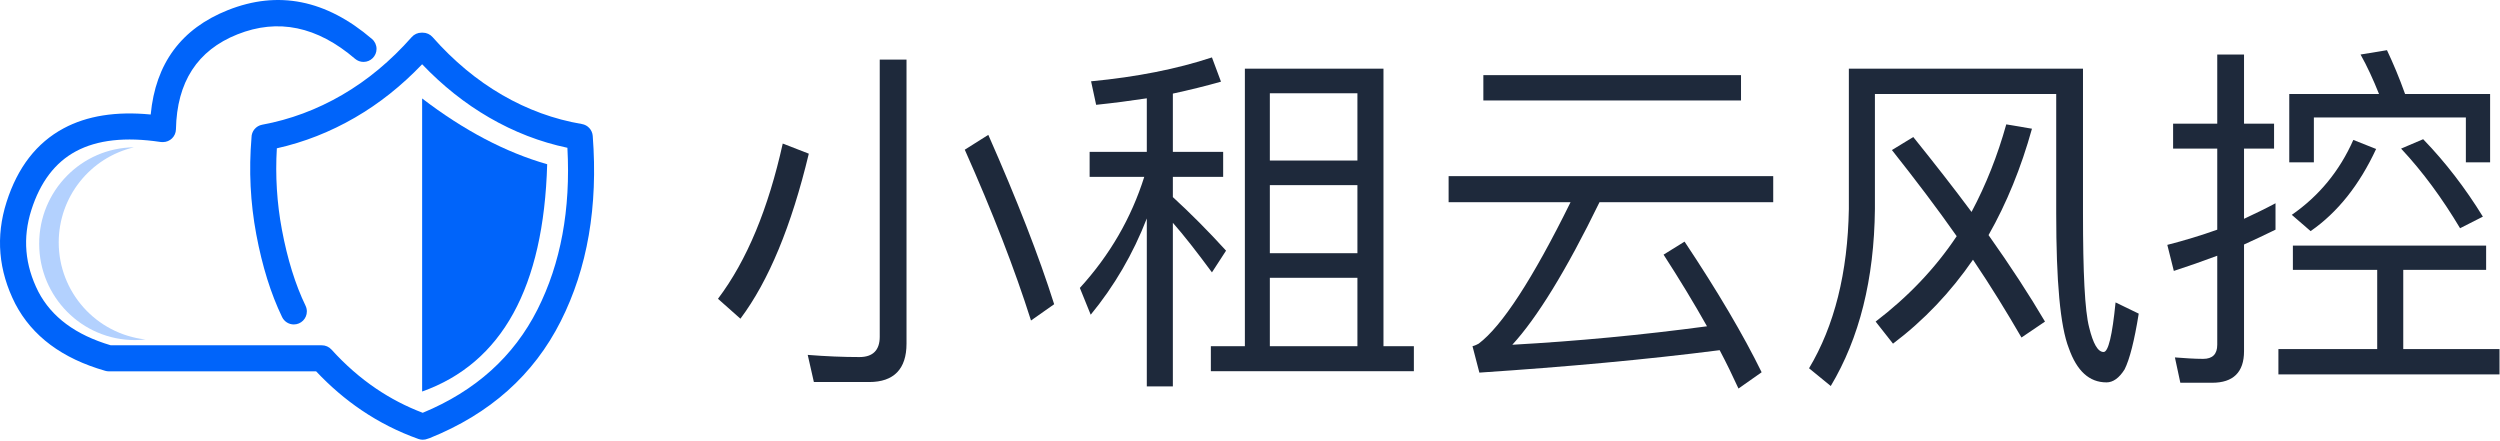
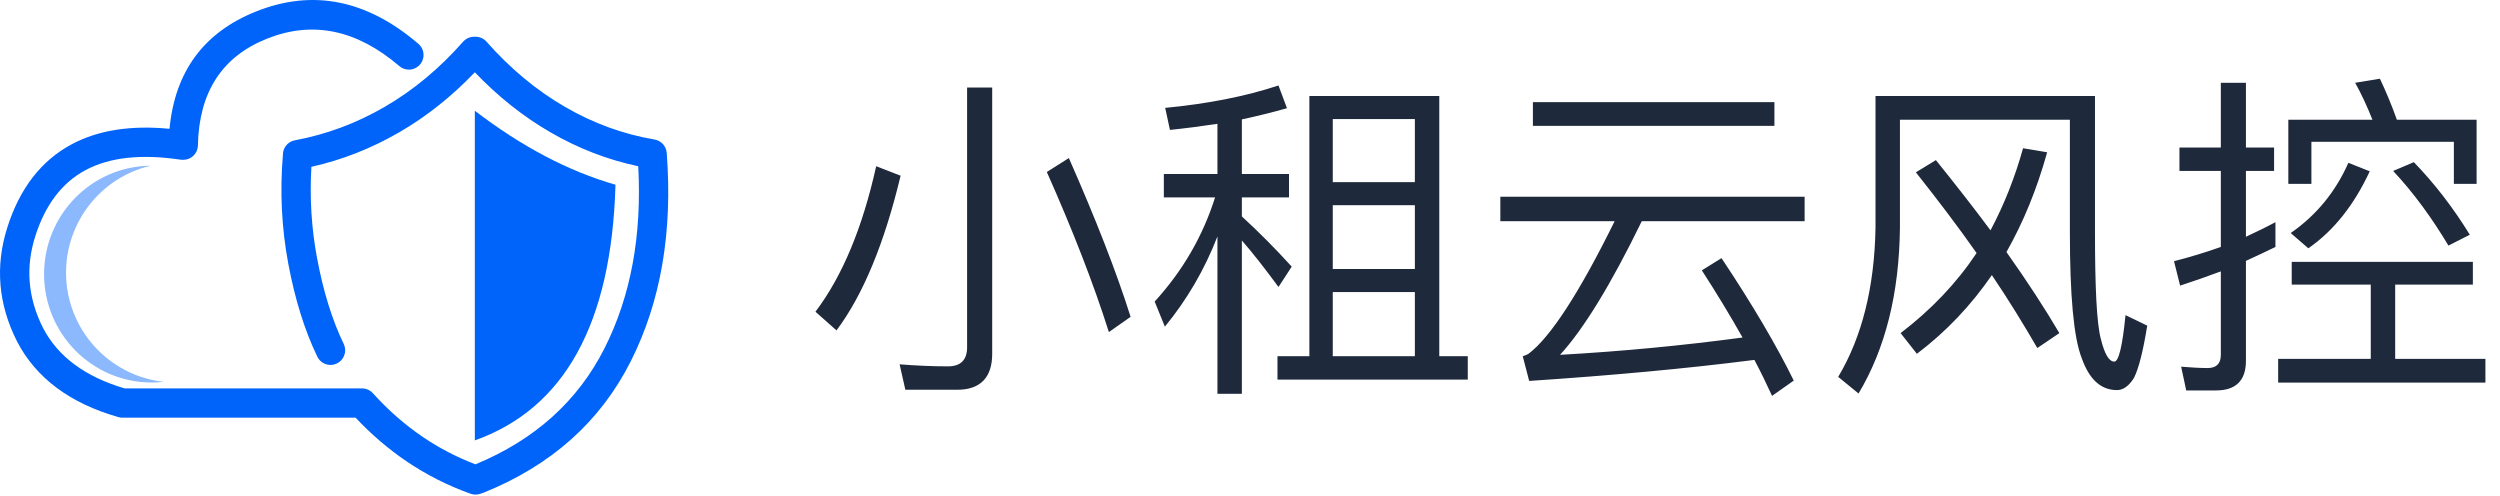
- <svg xmlns="http://www.w3.org/2000/svg" width="829" height="146" viewBox="0 0 829 146" fill="none">
+ <svg xmlns="http://www.w3.org/2000/svg" width="737" height="146" viewBox="0 0 737 146" fill="none">
  <path d="M139.979 129.831C153.225 125.115 163.304 116.477 170.214 103.915C177.125 91.353 180.869 74.868 181.445 54.459C174.534 52.48 167.623 49.672 160.712 46.037C153.801 42.401 146.89 37.938 139.979 32.647V129.831Z" fill="#0064FA" />
  <path fill-rule="evenodd" clip-rule="evenodd" d="M49.973 37.972C38.496 36.859 28.872 38.386 21.101 42.554C12.155 47.352 5.849 55.49 2.183 66.966C-1.488 78.458 -0.529 89.713 5.06 100.732C10.669 111.469 20.613 118.879 34.893 122.964L34.904 122.967L34.914 122.97C35.297 123.079 35.693 123.135 36.091 123.136L36.1 123.136H104.829C109.482 128.08 114.488 132.368 119.847 135.998C125.73 139.983 132.03 143.171 138.747 145.562C139.212 145.727 139.701 145.812 140.195 145.812C140.774 145.812 141.347 145.696 141.881 145.47C142.075 145.421 142.266 145.36 142.452 145.285L142.453 145.285L142.46 145.282C162.47 137.246 176.966 124.321 185.949 106.508C194.803 88.948 198.337 68.469 196.55 45.068L196.549 45.06L196.549 45.059C196.398 43.082 194.92 41.462 192.965 41.13L192.958 41.129C183.719 39.56 174.916 36.351 166.549 31.501C158.136 26.625 150.431 20.223 143.434 12.296L143.433 12.296C142.613 11.367 141.434 10.834 140.195 10.834C140.123 10.834 140.051 10.836 139.979 10.84C139.907 10.836 139.835 10.834 139.763 10.834C138.524 10.834 137.345 11.367 136.525 12.296L136.524 12.296C129.527 20.223 121.822 26.625 113.409 31.501C105.022 36.363 96.196 39.648 86.932 41.357C84.883 41.735 83.396 43.521 83.396 45.605C83.396 45.615 83.396 45.626 83.397 45.636C82.485 56.51 83.013 67.202 84.982 77.715C86.959 88.272 89.811 97.412 93.539 105.134L93.544 105.144L93.545 105.145C94.265 106.638 95.777 107.586 97.434 107.586C99.82 107.586 101.753 105.653 101.753 103.267C101.753 102.617 101.606 101.975 101.324 101.389L101.319 101.378C97.924 94.347 95.309 85.929 93.473 76.124C91.818 67.287 91.261 58.305 91.803 49.179C100.845 47.158 109.491 43.757 117.741 38.975C125.761 34.327 133.174 28.437 139.979 21.306C146.784 28.437 154.197 34.327 162.217 38.975C170.466 43.757 179.111 47.1 188.151 49.006C189.262 69.435 185.957 87.305 178.235 102.618C170.371 118.214 157.684 129.636 140.176 136.884C134.698 134.808 129.537 132.128 124.692 128.846C119.401 125.262 114.478 120.953 109.924 115.919L109.923 115.919C109.105 115.014 107.941 114.497 106.721 114.497C106.648 114.497 106.576 114.499 106.505 114.503C106.433 114.499 106.361 114.497 106.289 114.497H36.715C25.111 111.067 17.112 105.145 12.717 96.732C8.228 87.882 7.46 78.836 10.412 69.595C13.369 60.339 18.293 53.863 25.184 50.167C32.26 46.372 41.586 45.339 53.163 47.068L53.171 47.069C53.383 47.101 53.596 47.116 53.81 47.116C53.846 47.116 53.883 47.116 53.919 47.115C53.954 47.116 53.99 47.116 54.025 47.116C56.378 47.116 58.298 45.234 58.344 42.882L58.344 42.87C58.655 27.174 65.451 16.682 78.732 11.392C92.175 6.037 105.176 8.737 117.732 19.492C118.515 20.163 119.512 20.531 120.542 20.531C122.928 20.531 124.862 18.597 124.862 16.212C124.862 14.95 124.31 13.752 123.352 12.931C108.151 -0.088 92.212 -3.276 75.535 3.366C60.1 9.514 51.579 21.049 49.973 37.972Z" fill="#0064FA" />
-   <path opacity="0.3" fill-rule="evenodd" clip-rule="evenodd" d="M48.278 112.57C31.877 110.743 19.471 96.878 19.471 80.375C19.471 65.349 29.804 52.295 44.428 48.846C27.017 49.017 12.992 63.276 12.992 80.807C12.992 98.459 27.206 112.77 44.739 112.77C45.922 112.77 47.103 112.703 48.278 112.57Z" fill="#0064FA" />
-   <path d="M288.24 126.68H269.88L267.84 117.68C273.84 118.16 279.6 118.4 285 118.4C289.44 118.4 291.72 116.12 291.72 111.68V19.76H300.6V113.96C300.6 122.36 296.4 126.68 288.24 126.68ZM259.56 47.6L268.2 50.96C262.44 74.96 254.88 93.2 245.52 105.68L238.08 99.08C247.68 86.36 254.76 69.2 259.56 47.6ZM327.72 44.72C337.2 66.2 344.52 84.92 349.56 100.88L341.88 106.28C336.48 89.24 329.16 70.4 319.92 49.64L327.72 44.72Z" fill="#1E293B" />
-   <path d="M458.76 22.76V114.8H468.84V123.08H401.52V114.8H412.8V22.76H458.76ZM421.08 114.8H450.12V92.12H421.08V114.8ZM421.08 83.96H450.12V61.4H421.08V83.96ZM421.08 53.24H450.12V30.92H421.08V53.24ZM361.32 50.36H380.28V32.6C374.76 33.44 369.24 34.16 363.48 34.76L361.8 26.96C376.92 25.52 390.24 22.88 401.88 19.04L404.88 27.08C399.84 28.52 394.44 29.84 388.92 31.04V50.36H405.6V58.64H388.92V65.36C394.68 70.64 400.56 76.52 406.56 83.12L401.88 90.32C396.84 83.48 392.52 77.96 388.92 73.88V128.12H380.28V72.44C375.72 84.2 369.48 94.88 361.68 104.36L358.08 95.48C368.04 84.56 375.12 72.32 379.44 58.64H361.32V50.36Z" fill="#1E293B" />
-   <path d="M491.88 24.92H577.32V33.32H491.88V24.92ZM480.36 58.4H588V67.04H530.4C519.36 89.72 509.64 105.44 501.48 114.32C523.08 113.12 544.56 111.08 566.04 108.2C561.72 100.52 556.92 92.6 551.64 84.44L558.6 80.12C569.64 96.68 578.16 111.2 584.16 123.44L576.48 128.84C574.56 124.64 572.52 120.44 570.24 116.12C545.88 119.24 519.36 121.64 490.56 123.56L488.28 114.8C489.24 114.56 489.84 114.2 490.32 113.96C498 108.2 508.2 92.6 520.8 67.04H480.36V58.4Z" fill="#1E293B" />
-   <path d="M634.44 45.44C641.4 54.08 647.88 62.36 653.76 70.28C658.56 61.28 662.4 51.56 665.28 41.24L673.8 42.68C670.2 55.64 665.4 67.4 659.4 77.96C666.72 88.28 672.96 97.88 678.12 106.64L670.32 111.92C665.52 103.64 660.24 95 654.24 86.12C646.8 96.92 638.04 106.16 627.72 113.96L621.96 106.64C632.64 98.48 641.64 89.12 648.84 78.32C642.36 69.08 635.16 59.6 627.36 49.76L634.44 45.44ZM613.08 22.76H690.72V70.76C690.72 90.44 691.32 103.04 692.76 108.56C694.08 113.96 695.64 116.72 697.56 116.72C699.12 116.72 700.44 111.2 701.52 100.28L709.2 104C707.76 113 706.2 119.12 704.52 122.48C702.72 125.36 700.68 126.8 698.52 126.8C692.76 126.8 688.68 122.96 686.04 115.52C683.16 108.2 681.84 93.32 681.84 70.76V31.16H621.72V69.32C621.48 92.6 616.56 112.16 607.08 128L599.88 122.12C608.28 108.08 612.72 90.44 613.08 69.32V22.76Z" fill="#1E293B" />
-   <path d="M788.28 89.48H760.32V81.44H824.4V89.48H796.92V115.76H828.84V124.16H755.52V115.76H788.28V89.48ZM733.56 126.92H723L721.2 118.52C724.44 118.76 727.56 119 730.56 119C733.68 119 735.24 117.44 735.24 114.32V84.8C730.44 86.6 725.64 88.28 720.84 89.84L718.68 81.2C724.32 79.76 729.84 78.08 735.24 76.16V49.28H720.6V41H735.24V18.08H744.12V41H754.08V49.28H744.12V72.56C747.72 70.88 751.2 69.2 754.56 67.4V76.16C751.08 77.84 747.6 79.52 744.12 81.08V116.48C744.12 123.44 740.52 126.92 733.56 126.92ZM791.52 16.64C793.56 20.96 795.6 25.76 797.52 31.16H825.72V53.84H817.68V38.96H767.28V53.84H759.12V31.16H788.88C786.96 26.36 784.92 21.92 782.76 18.08L791.52 16.64ZM780.36 46.4L787.92 49.4C782.4 61.28 775.2 70.4 766.2 76.64L759.96 71.24C768.96 65 775.8 56.72 780.36 46.4ZM803.52 46.16C810.96 53.84 817.56 62.48 823.32 71.84L815.76 75.68C809.88 65.84 803.4 56.96 796.2 49.28L803.52 46.16Z" fill="#1E293B" />
+   <path opacity="0.45" fill-rule="evenodd" clip-rule="evenodd" d="M48.278 112.57C31.877 110.743 19.471 96.878 19.471 80.375C19.471 65.349 29.804 52.295 44.428 48.846C27.017 49.017 12.992 63.276 12.992 80.807C12.992 98.459 27.206 112.77 44.739 112.77C45.922 112.77 47.103 112.703 48.278 112.57Z" fill="#0064FA" />
+   <path d="M282.2 114.9H266.9L265.2 107.4C270.2 107.8 275 108 279.5 108C283.2 108 285.1 106.1 285.1 102.4V25.8H292.5V104.3C292.5 111.3 289 114.9 282.2 114.9ZM258.3 49L265.5 51.8C260.7 71.8 254.4 87 246.6 97.4L240.4 91.9C248.4 81.3 254.3 67 258.3 49ZM315.1 46.6C323 64.5 329.1 80.1 333.3 93.4L326.9 97.9C322.4 83.7 316.3 68 308.6 50.7L315.1 46.6ZM424.3 28.3V105H432.7V111.9H376.6V105H386V28.3H424.3ZM392.9 105H417.1V86.1H392.9V105ZM392.9 79.3H417.1V60.5H392.9V79.3ZM392.9 53.7H417.1V35.1H392.9V53.7ZM343.1 51.3H358.9V36.5C354.3 37.2 349.7 37.8 344.9 38.3L343.5 31.8C356.1 30.6 367.2 28.4 376.9 25.2L379.4 31.9C375.2 33.1 370.7 34.2 366.1 35.2V51.3H380V58.2H366.1V63.8C370.9 68.2 375.8 73.1 380.8 78.6L376.9 84.6C372.7 78.9 369.1 74.3 366.1 70.9V116.1H358.9V69.7C355.1 79.5 349.9 88.4 343.4 96.3L340.4 88.9C348.7 79.8 354.6 69.6 358.2 58.2H343.1V51.3ZM451.9 30.1H523.1V37.1H451.9V30.1ZM442.3 58H532V65.2H484C474.8 84.1 466.7 97.2 459.9 104.6C477.9 103.6 495.8 101.9 513.7 99.5C510.1 93.1 506.1 86.5 501.7 79.7L507.5 76.1C516.7 89.9 523.8 102 528.8 112.2L522.4 116.7C520.8 113.2 519.1 109.7 517.2 106.1C496.9 108.7 474.8 110.7 450.8 112.3L448.9 105C449.7 104.8 450.2 104.5 450.6 104.3C457 99.5 465.5 86.5 476 65.2H442.3V58ZM570.7 47.2C576.5 54.4 581.9 61.3 586.8 67.9C590.8 60.4 594 52.3 596.4 43.7L603.5 44.9C600.5 55.7 596.5 65.5 591.5 74.3C597.6 82.9 602.8 90.9 607.1 98.2L600.6 102.6C596.6 95.7 592.2 88.5 587.2 81.1C581 90.1 573.7 97.8 565.1 104.3L560.3 98.2C569.2 91.4 576.7 83.6 582.7 74.6C577.3 66.9 571.3 59 564.8 50.8L570.7 47.2ZM552.9 28.3H617.6V68.3C617.6 84.7 618.1 95.2 619.3 99.8C620.4 104.3 621.7 106.6 623.3 106.6C624.6 106.6 625.7 102 626.6 92.9L633 96C631.8 103.5 630.5 108.6 629.1 111.4C627.6 113.8 625.9 115 624.1 115C619.3 115 615.9 111.8 613.7 105.6C611.3 99.5 610.2 87.1 610.2 68.3V35.3H560.1V67.1C559.9 86.5 555.8 102.8 547.9 116L541.9 111.1C548.9 99.4 552.6 84.7 552.9 67.1V28.3ZM698.9 83.9H675.6V77.2H729V83.9H706.1V105.8H732.7V112.8H671.6V105.8H698.9V83.9ZM653.3 115.1H644.5L643 108.1C645.7 108.3 648.3 108.5 650.8 108.5C653.4 108.5 654.7 107.2 654.7 104.6V80C650.7 81.5 646.7 82.9 642.7 84.2L640.9 77C645.6 75.8 650.2 74.4 654.7 72.8V50.4H642.5V43.5H654.7V24.4H662.1V43.5H670.4V50.4H662.1V69.8C665.1 68.4 668 67 670.8 65.5V72.8C667.9 74.2 665 75.6 662.1 76.9V106.4C662.1 112.2 659.1 115.1 653.3 115.1ZM701.6 23.2C703.3 26.8 705 30.8 706.6 35.3H730.1V54.2H723.4V41.8H681.4V54.2H674.6V35.3H699.4C697.8 31.3 696.1 27.6 694.3 24.4L701.6 23.2ZM692.3 48L698.6 50.5C694 60.4 688 68 680.5 73.2L675.3 68.7C682.8 63.5 688.5 56.6 692.3 48ZM711.6 47.8C717.8 54.2 723.3 61.4 728.1 69.2L721.8 72.4C716.9 64.2 711.5 56.8 705.5 50.4L711.6 47.8Z" fill="#1E293B" />
</svg>
